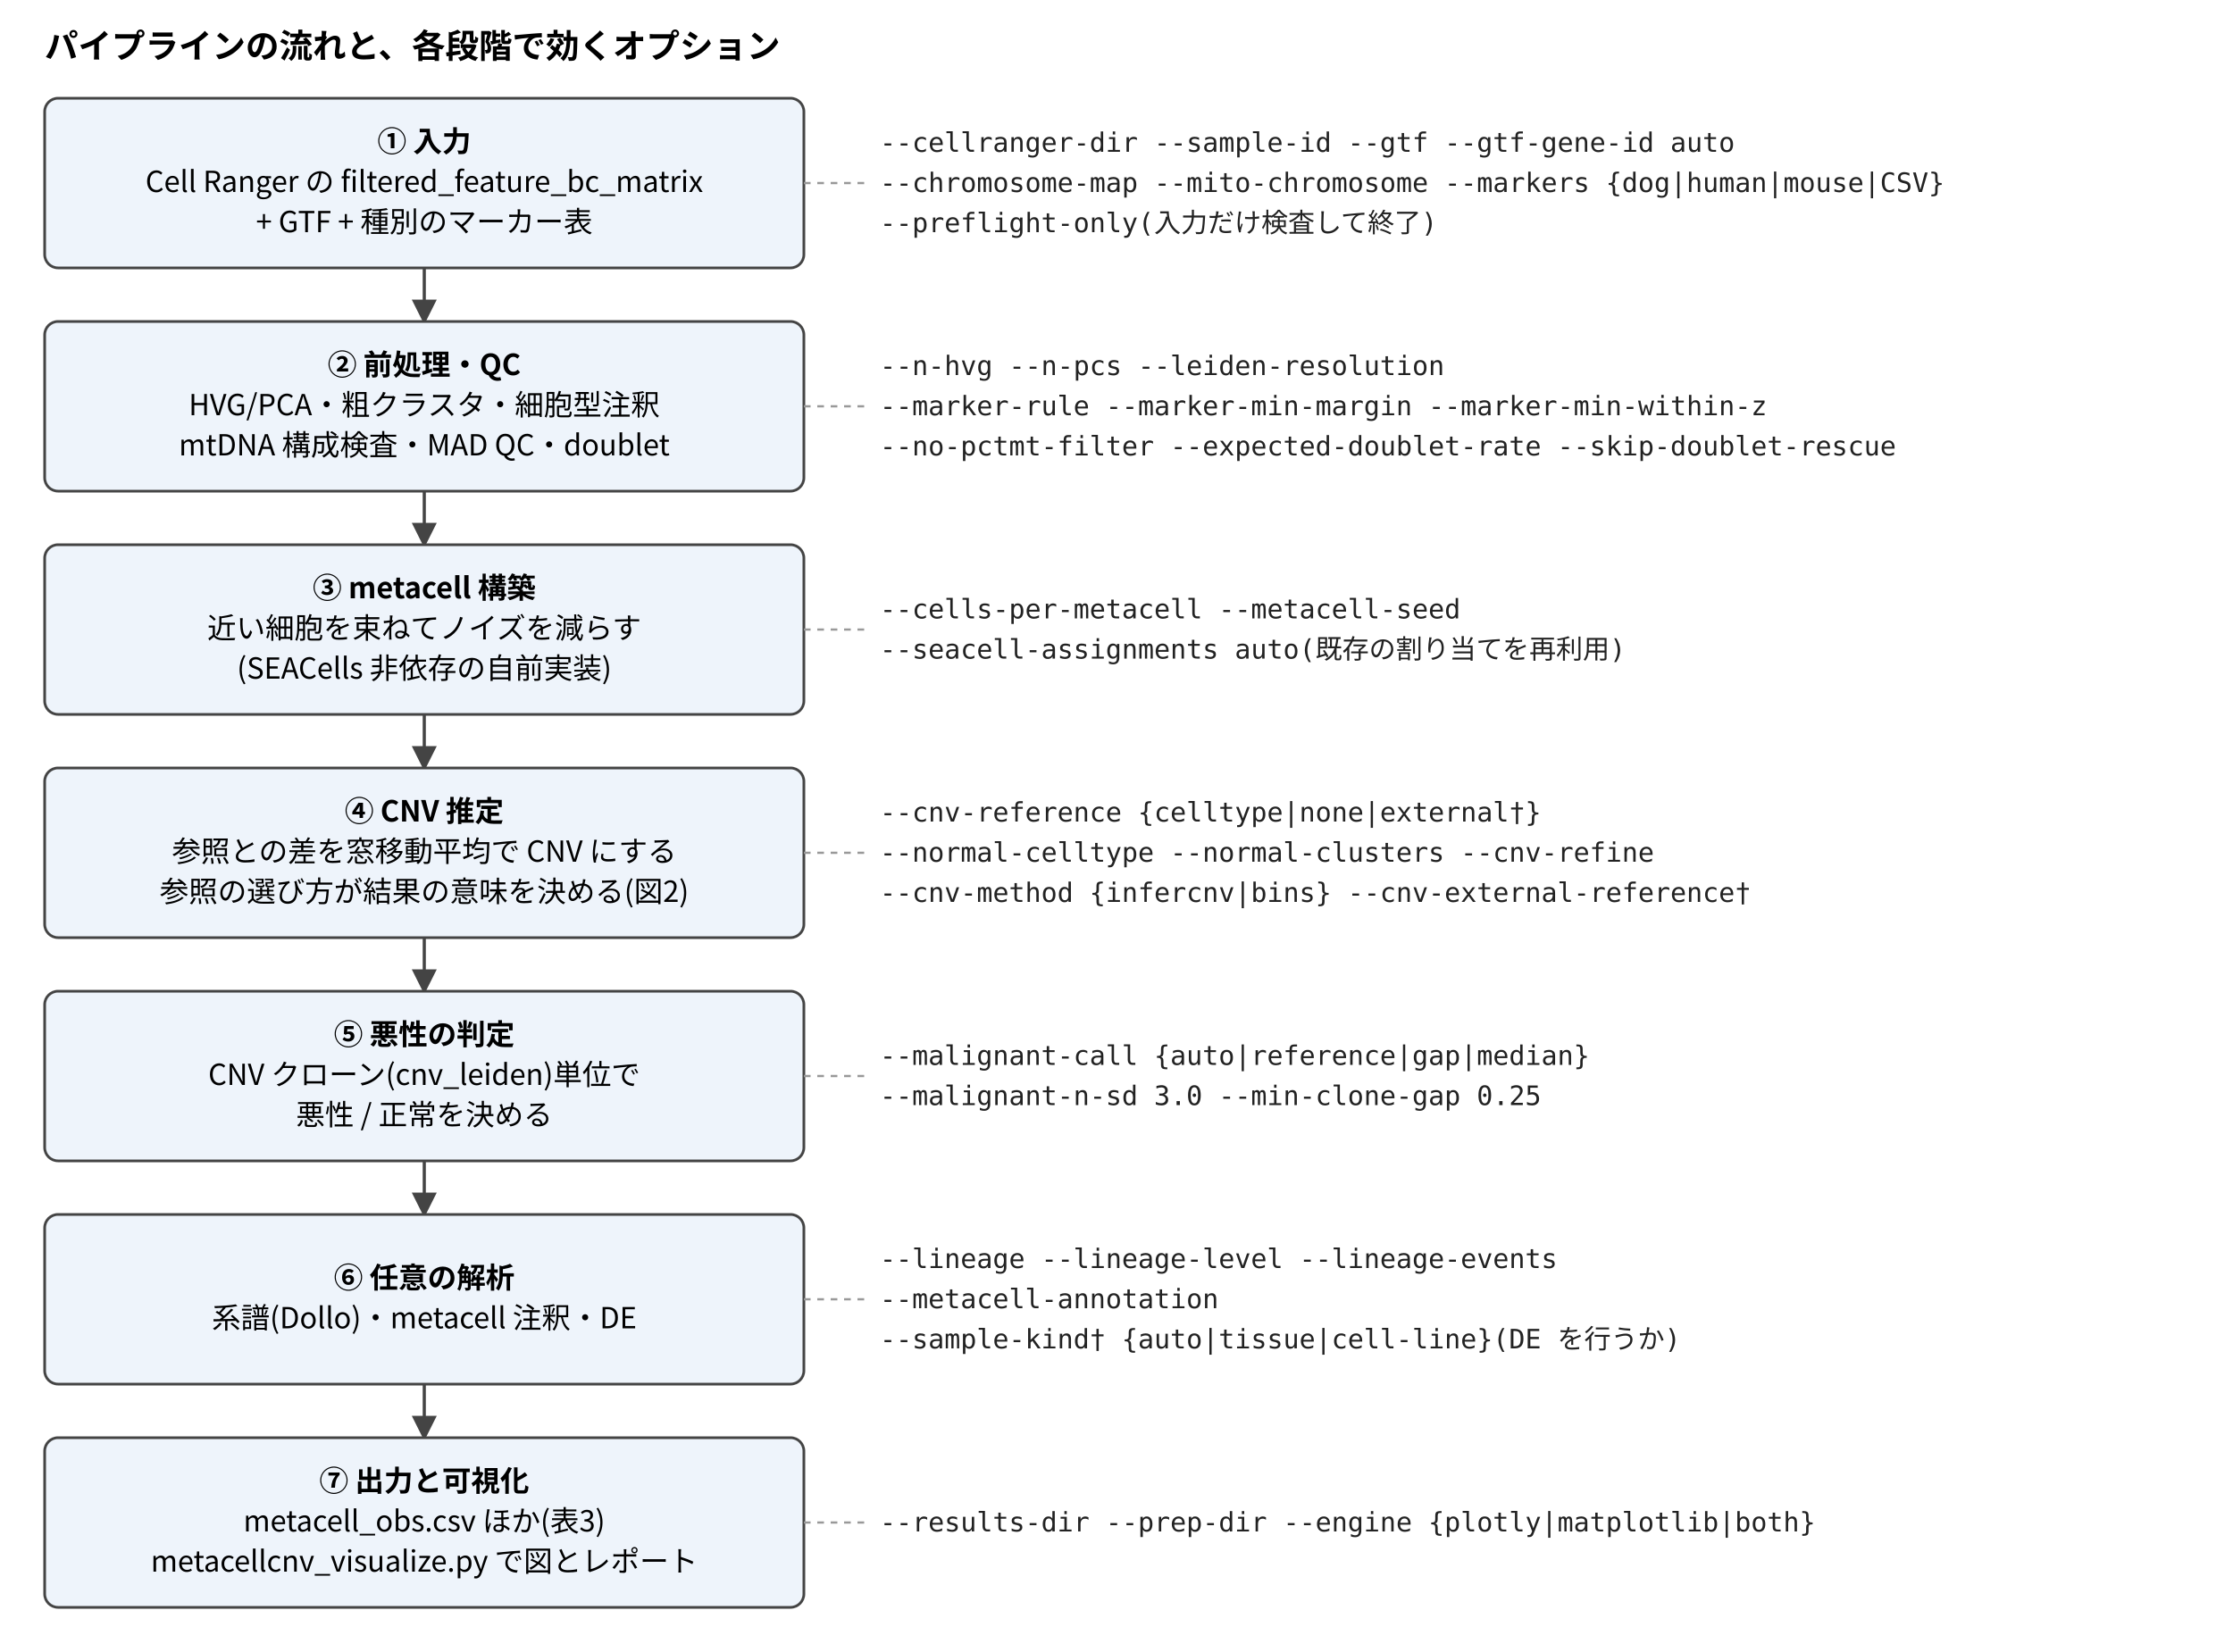
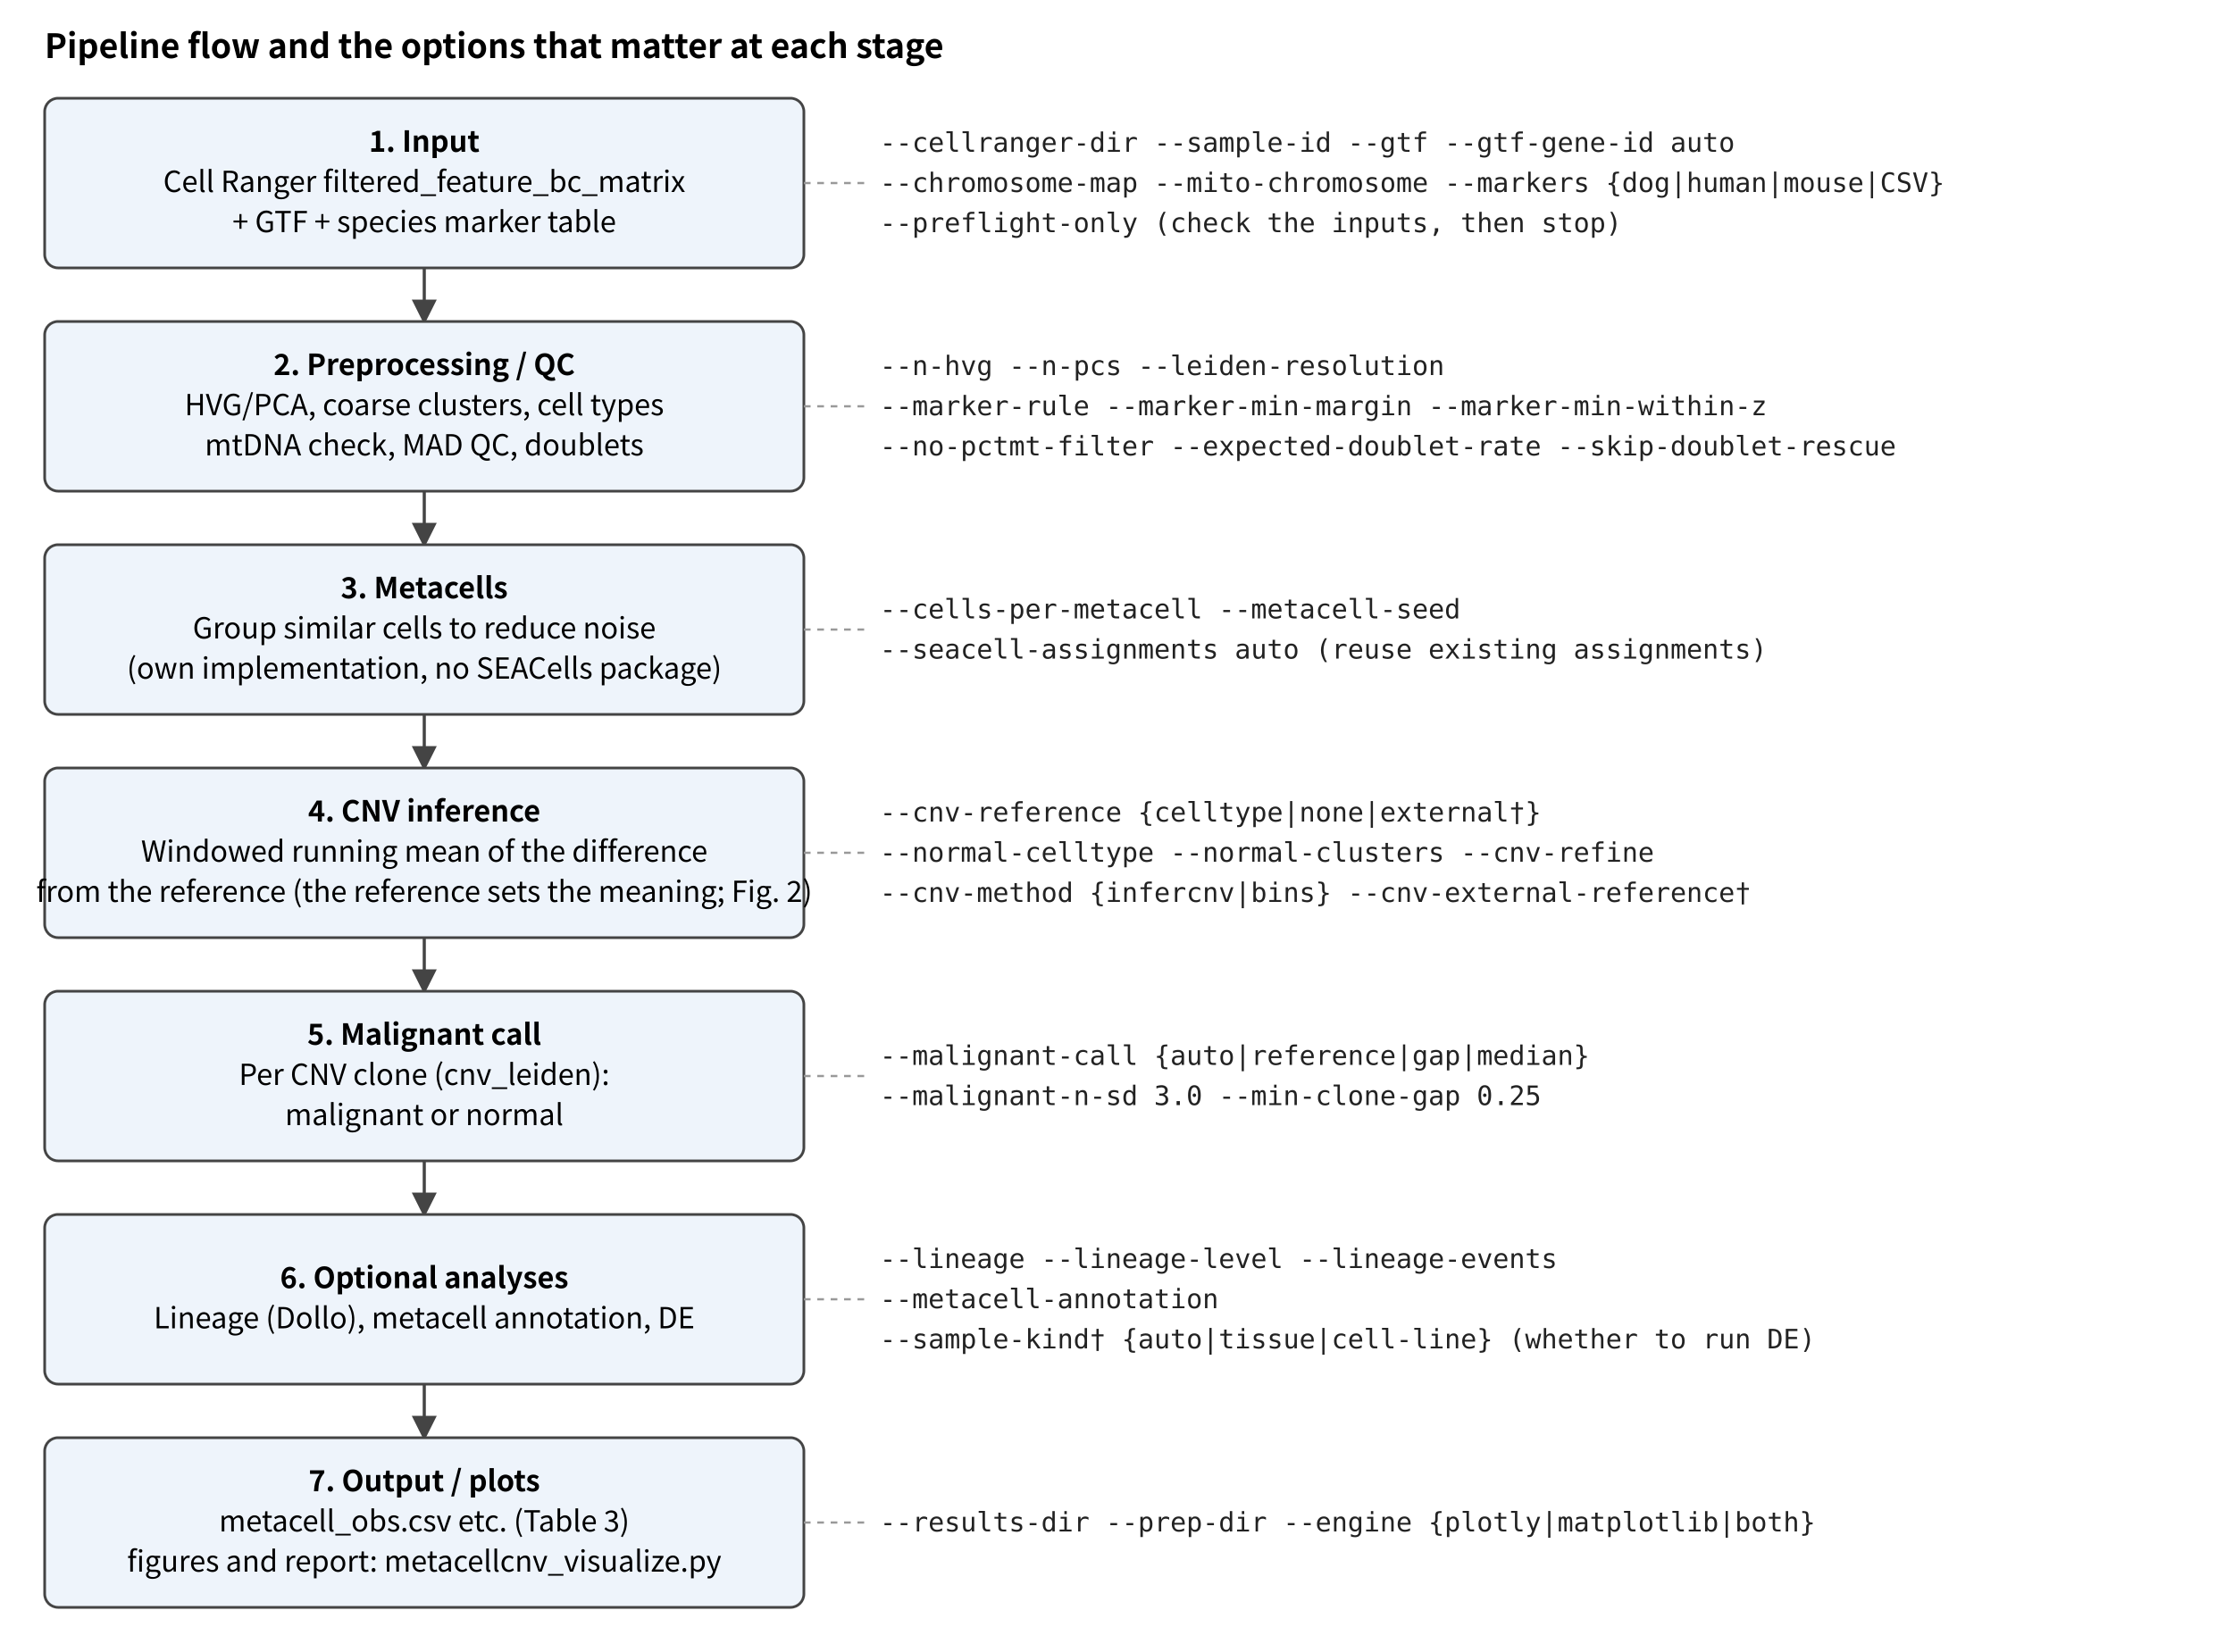
<svg xmlns="http://www.w3.org/2000/svg" viewBox="0 0 1000 740" width="1000" height="740" font-family="'Noto Sans CJK JP','Hiragino Sans','Yu Gothic','Meiryo','Helvetica Neue',Arial,sans-serif" font-size="13">
  <rect width="1000" height="740" fill="#ffffff" />
  <defs>
    <marker id="ar" markerWidth="8" markerHeight="8" refX="7" refY="4" orient="auto">
      <path d="M0,0 L8,4 L0,8 z" fill="#444" />
    </marker>
  </defs>
-   <text x="20" y="26" font-size="15" font-weight="bold">パイプラインの流れと、各段階で効くオプション</text>
+   <text x="20" y="26" font-size="15" font-weight="bold">Pipeline flow and the options that matter at each stage</text>
  <rect x="20" y="44" width="340" height="76" rx="6" fill="#eef4fb" stroke="#444" stroke-width="1.2" />
-   <text x="190.0" y="68.0" text-anchor="middle" font-size="13" font-weight="bold">① 入力</text>
-   <text x="190.0" y="86.0" text-anchor="middle" font-size="13">Cell Ranger の filtered_feature_bc_matrix</text>
-   <text x="190.0" y="104.0" text-anchor="middle" font-size="13">+ GTF + 種別のマーカー表</text>
+   <text x="190.0" y="68.0" text-anchor="middle" font-size="13" font-weight="bold">1. Input</text>
+   <text x="190.0" y="86.0" text-anchor="middle" font-size="13">Cell Ranger filtered_feature_bc_matrix</text>
+   <text x="190.0" y="104.0" text-anchor="middle" font-size="13">+ GTF + species marker table</text>
  <line x1="360" y1="82" x2="388" y2="82" stroke="#999" stroke-dasharray="3,3" />
  <text x="394" y="68" font-family="monospace" font-size="12" fill="#222">--cellranger-dir  --sample-id  --gtf  --gtf-gene-id auto</text>
  <text x="394" y="86" font-family="monospace" font-size="12" fill="#222">--chromosome-map  --mito-chromosome  --markers {dog|human|mouse|CSV}</text>
-   <text x="394" y="104" font-family="monospace" font-size="12" fill="#222">--preflight-only(入力だけ検査して終了)</text>
+   <text x="394" y="104" font-family="monospace" font-size="12" fill="#222">--preflight-only (check the inputs, then stop)</text>
  <line x1="190" y1="120" x2="190" y2="144" stroke="#444" stroke-width="1.4" marker-end="url(#ar)" />
  <rect x="20" y="144" width="340" height="76" rx="6" fill="#eef4fb" stroke="#444" stroke-width="1.2" />
-   <text x="190.0" y="168.0" text-anchor="middle" font-size="13" font-weight="bold">② 前処理・QC</text>
-   <text x="190.0" y="186.0" text-anchor="middle" font-size="13">HVG/PCA・粗クラスタ・細胞型注釈</text>
-   <text x="190.0" y="204.0" text-anchor="middle" font-size="13">mtDNA 構成検査・MAD QC・doublet</text>
+   <text x="190.0" y="168.0" text-anchor="middle" font-size="13" font-weight="bold">2. Preprocessing / QC</text>
+   <text x="190.0" y="186.0" text-anchor="middle" font-size="13">HVG/PCA, coarse clusters, cell types</text>
+   <text x="190.0" y="204.0" text-anchor="middle" font-size="13">mtDNA check, MAD QC, doublets</text>
  <line x1="360" y1="182" x2="388" y2="182" stroke="#999" stroke-dasharray="3,3" />
  <text x="394" y="168" font-family="monospace" font-size="12" fill="#222">--n-hvg  --n-pcs  --leiden-resolution</text>
  <text x="394" y="186" font-family="monospace" font-size="12" fill="#222">--marker-rule  --marker-min-margin  --marker-min-within-z</text>
  <text x="394" y="204" font-family="monospace" font-size="12" fill="#222">--no-pctmt-filter  --expected-doublet-rate  --skip-doublet-rescue</text>
  <line x1="190" y1="220" x2="190" y2="244" stroke="#444" stroke-width="1.4" marker-end="url(#ar)" />
  <rect x="20" y="244" width="340" height="76" rx="6" fill="#eef4fb" stroke="#444" stroke-width="1.2" />
-   <text x="190.0" y="268.0" text-anchor="middle" font-size="13" font-weight="bold">③ metacell 構築</text>
-   <text x="190.0" y="286.0" text-anchor="middle" font-size="13">近い細胞を束ねてノイズを減らす</text>
-   <text x="190.0" y="304.0" text-anchor="middle" font-size="13">(SEACells 非依存の自前実装)</text>
+   <text x="190.0" y="268.0" text-anchor="middle" font-size="13" font-weight="bold">3. Metacells</text>
+   <text x="190.0" y="286.0" text-anchor="middle" font-size="13">Group similar cells to reduce noise</text>
+   <text x="190.0" y="304.0" text-anchor="middle" font-size="13">(own implementation, no SEACells package)</text>
  <line x1="360" y1="282" x2="388" y2="282" stroke="#999" stroke-dasharray="3,3" />
  <text x="394" y="277" font-family="monospace" font-size="12" fill="#222">--cells-per-metacell  --metacell-seed</text>
-   <text x="394" y="295" font-family="monospace" font-size="12" fill="#222">--seacell-assignments auto(既存の割り当てを再利用)</text>
+   <text x="394" y="295" font-family="monospace" font-size="12" fill="#222">--seacell-assignments auto (reuse existing assignments)</text>
  <line x1="190" y1="320" x2="190" y2="344" stroke="#444" stroke-width="1.4" marker-end="url(#ar)" />
  <rect x="20" y="344" width="340" height="76" rx="6" fill="#eef4fb" stroke="#444" stroke-width="1.2" />
-   <text x="190.0" y="368.0" text-anchor="middle" font-size="13" font-weight="bold">④ CNV 推定</text>
-   <text x="190.0" y="386.0" text-anchor="middle" font-size="13">参照との差を窓移動平均で CNV にする</text>
-   <text x="190.0" y="404.0" text-anchor="middle" font-size="13">参照の選び方が結果の意味を決める(図2)</text>
+   <text x="190.0" y="368.0" text-anchor="middle" font-size="13" font-weight="bold">4. CNV inference</text>
+   <text x="190.0" y="386.0" text-anchor="middle" font-size="13">Windowed running mean of the difference</text>
+   <text x="190.0" y="404.0" text-anchor="middle" font-size="13">from the reference (the reference sets the meaning; Fig. 2)</text>
  <line x1="360" y1="382" x2="388" y2="382" stroke="#999" stroke-dasharray="3,3" />
  <text x="394" y="368" font-family="monospace" font-size="12" fill="#222">--cnv-reference {celltype|none|external†}</text>
  <text x="394" y="386" font-family="monospace" font-size="12" fill="#222">--normal-celltype  --normal-clusters  --cnv-refine</text>
  <text x="394" y="404" font-family="monospace" font-size="12" fill="#222">--cnv-method {infercnv|bins}  --cnv-external-reference†</text>
  <line x1="190" y1="420" x2="190" y2="444" stroke="#444" stroke-width="1.4" marker-end="url(#ar)" />
  <rect x="20" y="444" width="340" height="76" rx="6" fill="#eef4fb" stroke="#444" stroke-width="1.2" />
-   <text x="190.0" y="468.0" text-anchor="middle" font-size="13" font-weight="bold">⑤ 悪性の判定</text>
-   <text x="190.0" y="486.0" text-anchor="middle" font-size="13">CNV クローン(cnv_leiden)単位で</text>
-   <text x="190.0" y="504.0" text-anchor="middle" font-size="13">悪性 / 正常を決める</text>
+   <text x="190.0" y="468.0" text-anchor="middle" font-size="13" font-weight="bold">5. Malignant call</text>
+   <text x="190.0" y="486.0" text-anchor="middle" font-size="13">Per CNV clone (cnv_leiden):</text>
+   <text x="190.0" y="504.0" text-anchor="middle" font-size="13">malignant or normal</text>
  <line x1="360" y1="482" x2="388" y2="482" stroke="#999" stroke-dasharray="3,3" />
  <text x="394" y="477" font-family="monospace" font-size="12" fill="#222">--malignant-call {auto|reference|gap|median}</text>
  <text x="394" y="495" font-family="monospace" font-size="12" fill="#222">--malignant-n-sd 3.0  --min-clone-gap 0.25</text>
  <line x1="190" y1="520" x2="190" y2="544" stroke="#444" stroke-width="1.4" marker-end="url(#ar)" />
  <rect x="20" y="544" width="340" height="76" rx="6" fill="#eef4fb" stroke="#444" stroke-width="1.2" />
-   <text x="190.0" y="577.0" text-anchor="middle" font-size="13" font-weight="bold">⑥ 任意の解析</text>
-   <text x="190.0" y="595.0" text-anchor="middle" font-size="13">系譜(Dollo)・metacell 注釈・DE</text>
+   <text x="190.0" y="577.0" text-anchor="middle" font-size="13" font-weight="bold">6. Optional analyses</text>
+   <text x="190.0" y="595.0" text-anchor="middle" font-size="13">Lineage (Dollo), metacell annotation, DE</text>
  <line x1="360" y1="582" x2="388" y2="582" stroke="#999" stroke-dasharray="3,3" />
  <text x="394" y="568" font-family="monospace" font-size="12" fill="#222">--lineage  --lineage-level  --lineage-events</text>
  <text x="394" y="586" font-family="monospace" font-size="12" fill="#222">--metacell-annotation</text>
-   <text x="394" y="604" font-family="monospace" font-size="12" fill="#222">--sample-kind† {auto|tissue|cell-line}(DE を行うか)</text>
+   <text x="394" y="604" font-family="monospace" font-size="12" fill="#222">--sample-kind† {auto|tissue|cell-line} (whether to run DE)</text>
  <line x1="190" y1="620" x2="190" y2="644" stroke="#444" stroke-width="1.4" marker-end="url(#ar)" />
  <rect x="20" y="644" width="340" height="76" rx="6" fill="#eef4fb" stroke="#444" stroke-width="1.2" />
-   <text x="190.0" y="668.0" text-anchor="middle" font-size="13" font-weight="bold">⑦ 出力と可視化</text>
-   <text x="190.0" y="686.0" text-anchor="middle" font-size="13">metacell_obs.csv ほか(表3)</text>
-   <text x="190.0" y="704.0" text-anchor="middle" font-size="13">metacellcnv_visualize.py で図とレポート</text>
+   <text x="190.0" y="668.0" text-anchor="middle" font-size="13" font-weight="bold">7. Output / plots</text>
+   <text x="190.0" y="686.0" text-anchor="middle" font-size="13">metacell_obs.csv etc. (Table 3)</text>
+   <text x="190.0" y="704.0" text-anchor="middle" font-size="13">figures and report: metacellcnv_visualize.py</text>
  <line x1="360" y1="682" x2="388" y2="682" stroke="#999" stroke-dasharray="3,3" />
  <text x="394" y="686" font-family="monospace" font-size="12" fill="#222">--results-dir  --prep-dir  --engine {plotly|matplotlib|both}</text>
</svg>
